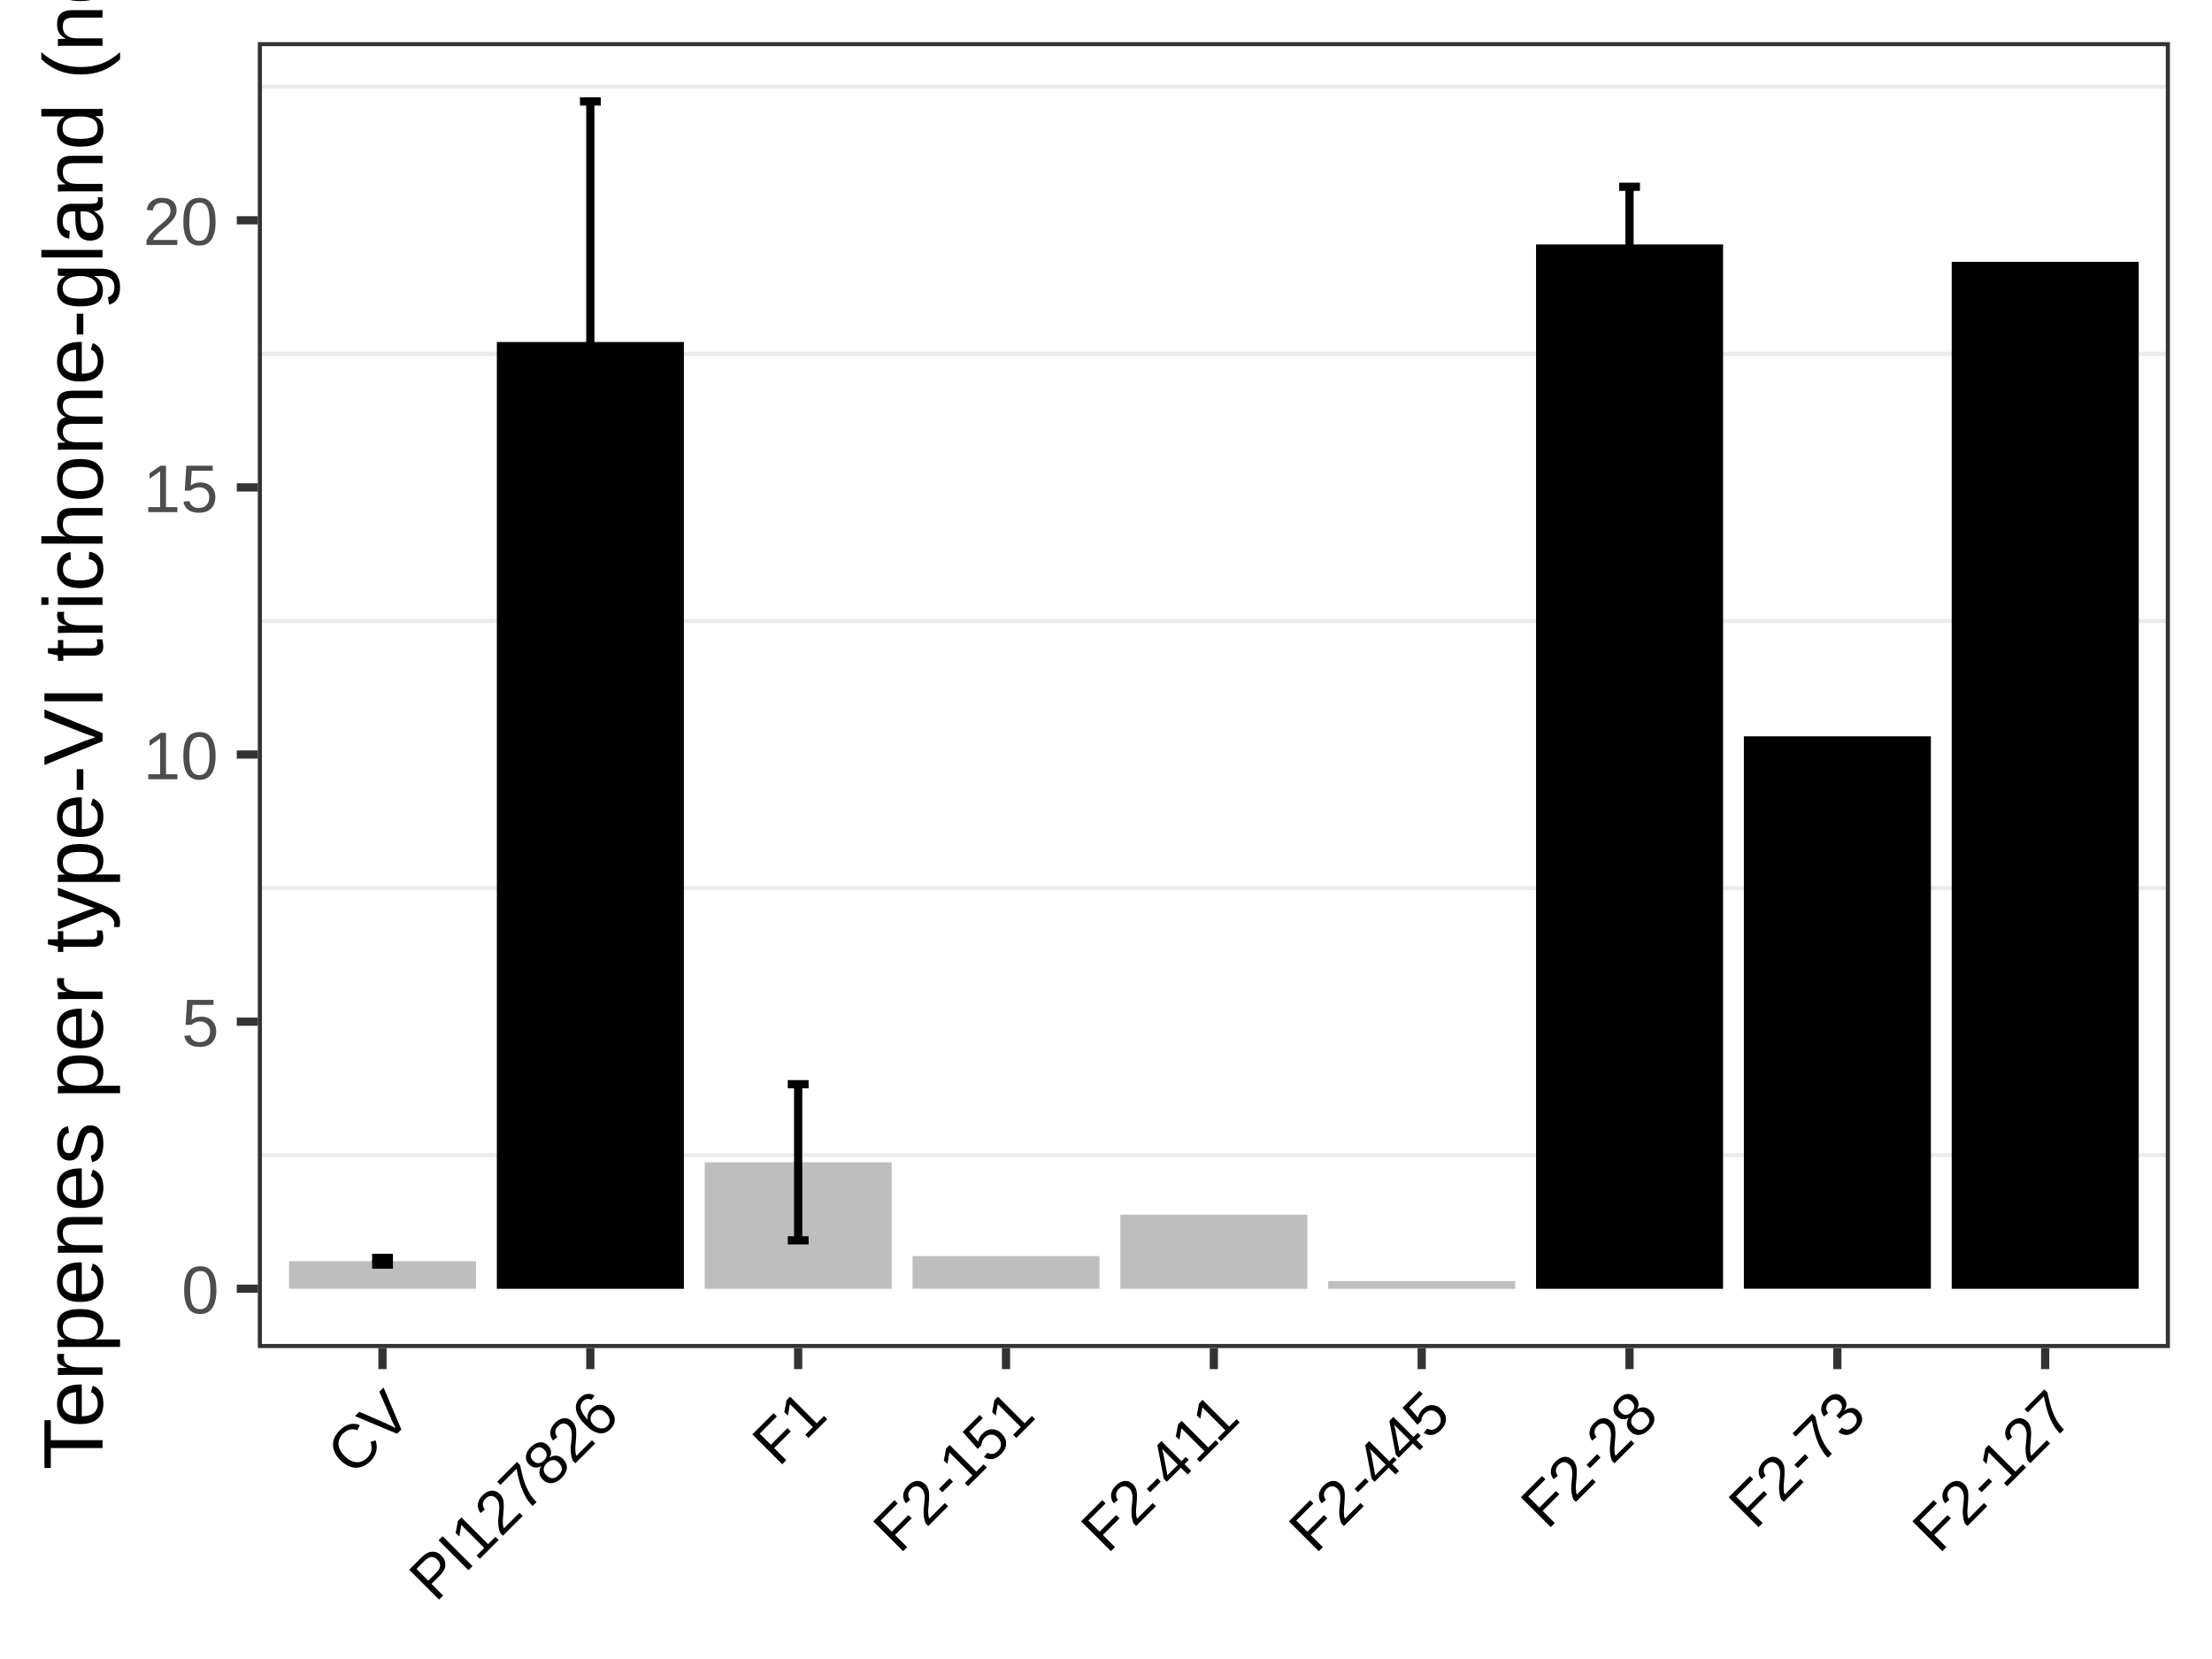
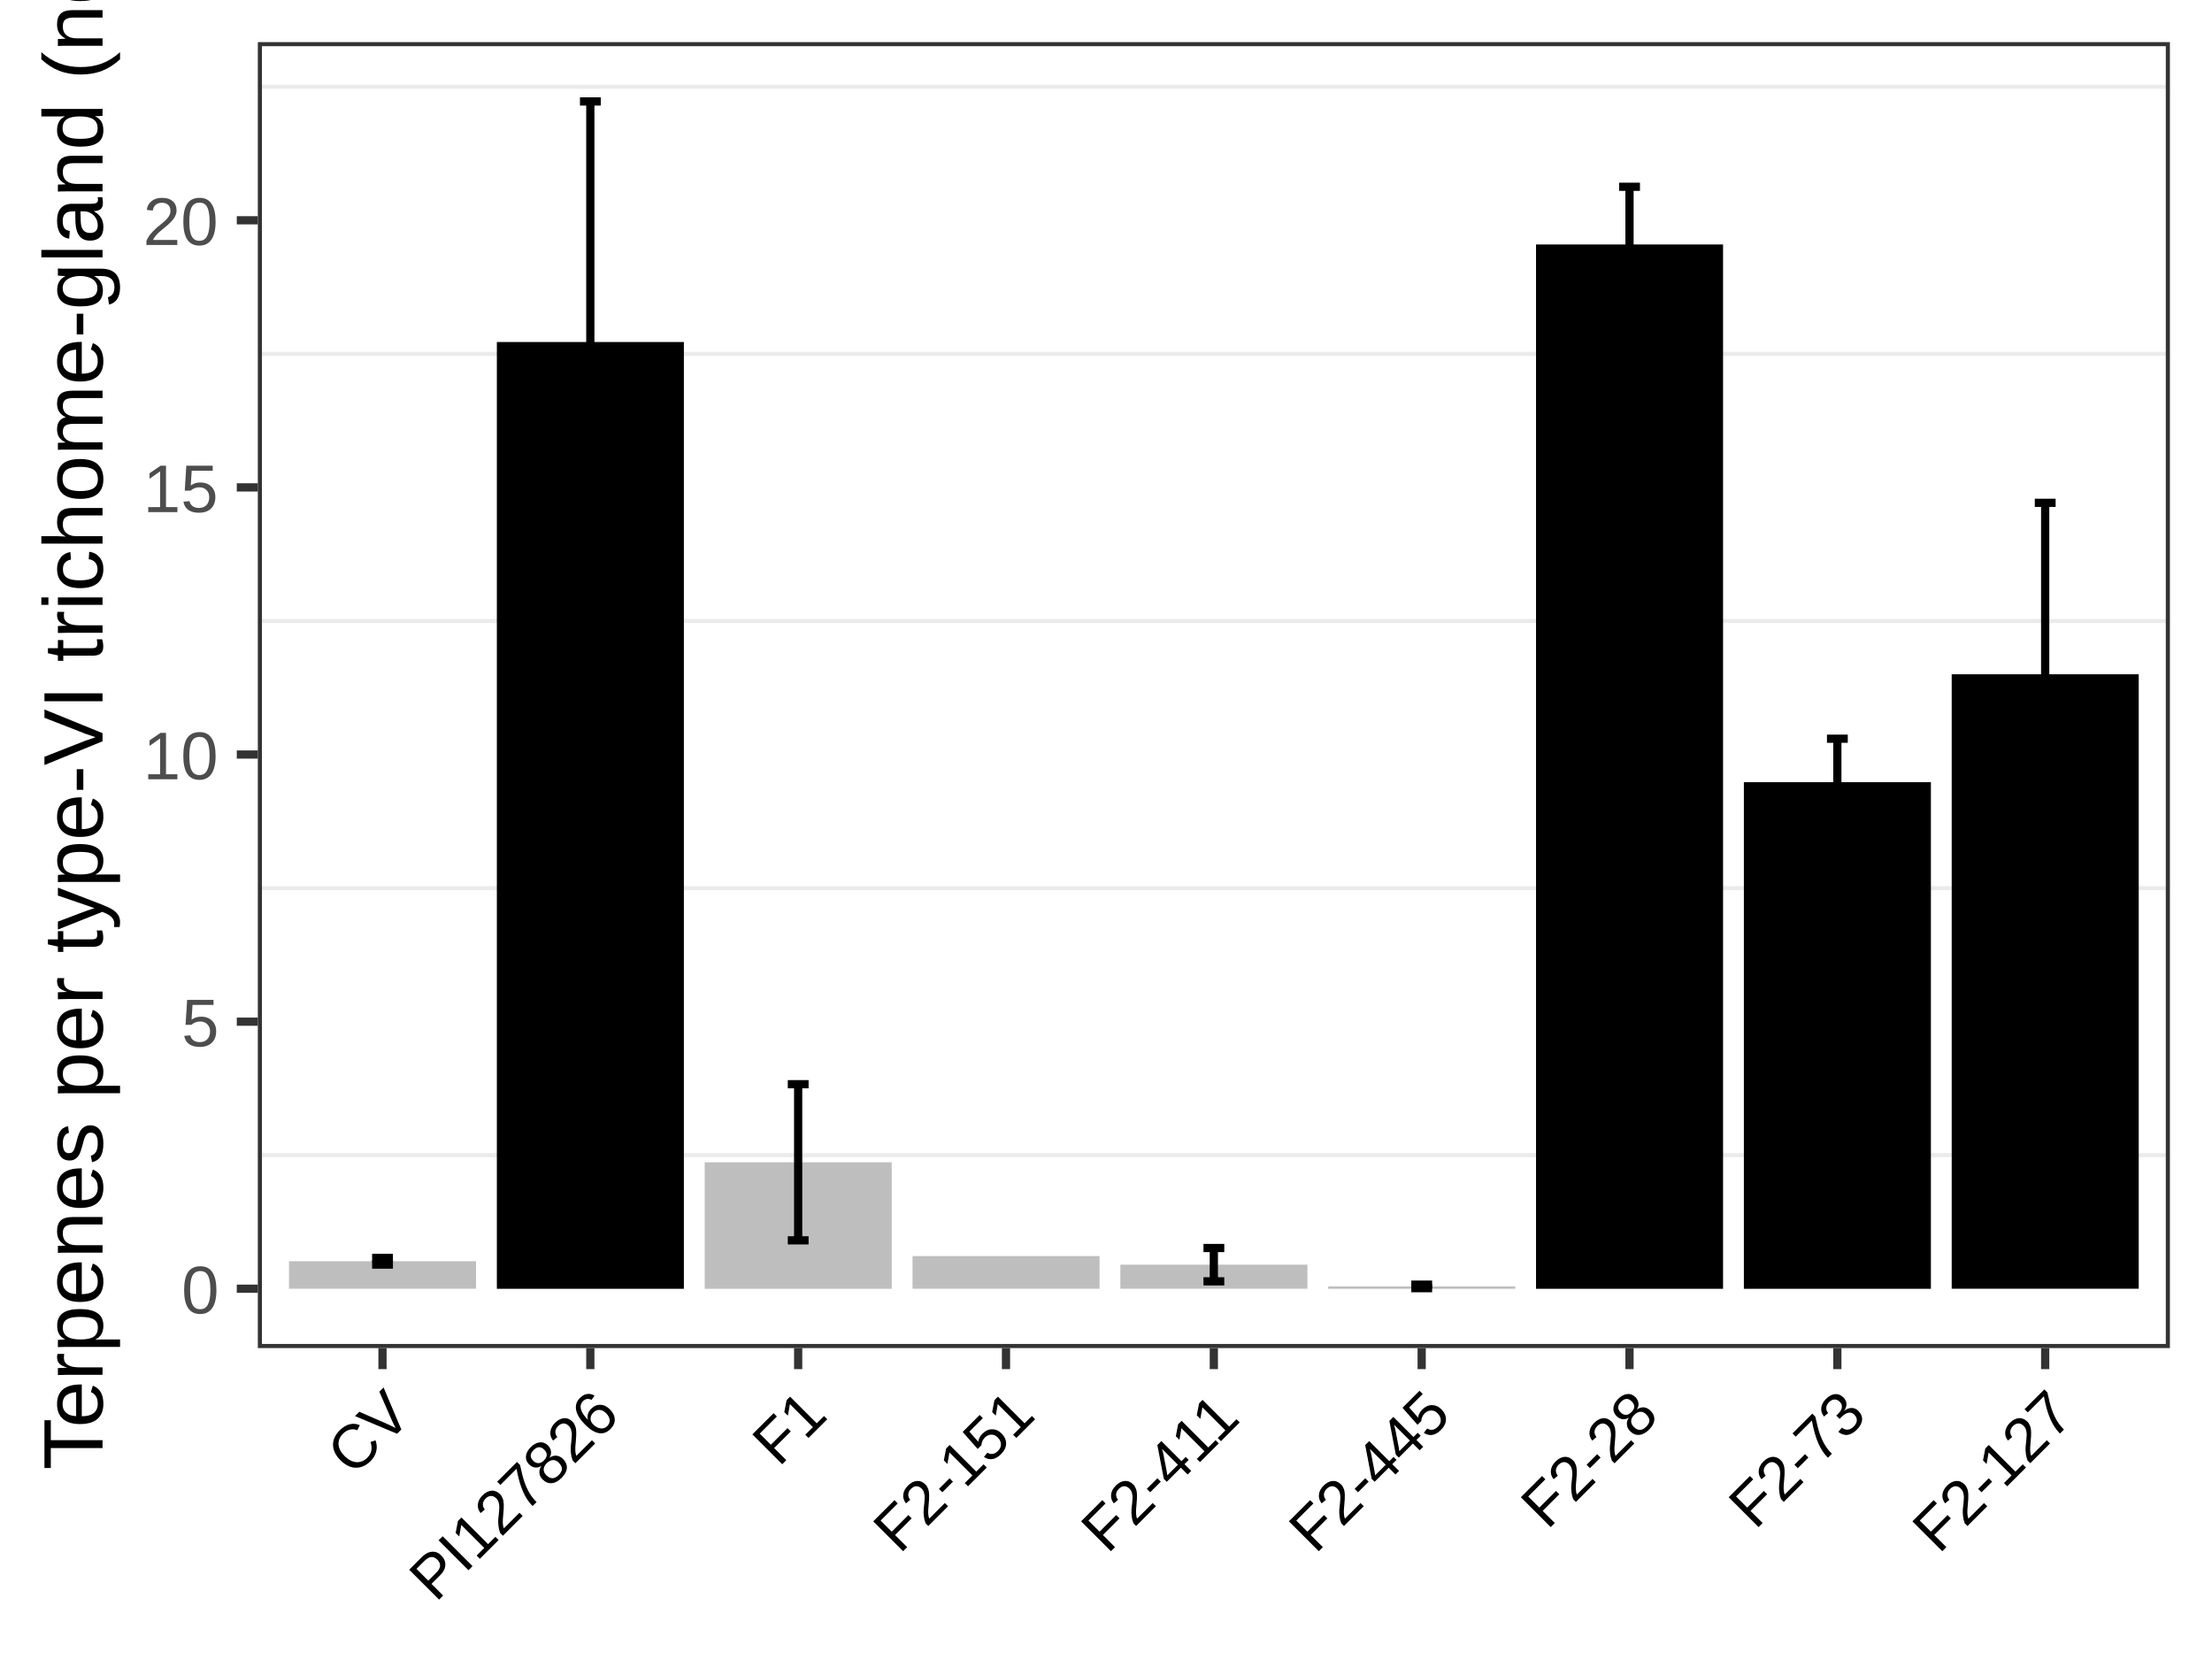
<svg xmlns="http://www.w3.org/2000/svg" viewBox="0 0 288.00 216.00">
  <defs>
    <style type="text/css">
    line, polyline, polygon, path, rect, circle {
      fill: none;
      stroke: #000000;
      stroke-linecap: round;
      stroke-linejoin: round;
      stroke-miterlimit: 10.00;
    }
  </style>
  </defs>
  <rect width="100%" height="100%" style="stroke: none; fill: #FFFFFF;" />
  <rect x="0.00" y="0.00" width="288.00" height="216.00" style="stroke-width: 1.07; stroke: #FFFFFF; fill: #FFFFFF;" />
  <defs>
    <clipPath id="cpMzMuNTd8MjgyLjUyfDE3NS41Mnw1LjQ4">
      <rect x="33.57" y="5.48" width="248.95" height="170.04" />
    </clipPath>
  </defs>
  <rect x="33.57" y="5.48" width="248.95" height="170.04" style="stroke-width: 1.07; stroke: none; fill: #FFFFFF;" clip-path="url(#cpMzMuNTd8MjgyLjUyfDE3NS41Mnw1LjQ4)" />
  <polyline points="33.57,150.40 282.52,150.40 " style="stroke-width: 0.53; stroke: #EBEBEB; stroke-linecap: butt;" clip-path="url(#cpMzMuNTd8MjgyLjUyfDE3NS41Mnw1LjQ4)" />
  <polyline points="33.57,115.63 282.52,115.63 " style="stroke-width: 0.53; stroke: #EBEBEB; stroke-linecap: butt;" clip-path="url(#cpMzMuNTd8MjgyLjUyfDE3NS41Mnw1LjQ4)" />
  <polyline points="33.57,80.85 282.52,80.85 " style="stroke-width: 0.53; stroke: #EBEBEB; stroke-linecap: butt;" clip-path="url(#cpMzMuNTd8MjgyLjUyfDE3NS41Mnw1LjQ4)" />
  <polyline points="33.57,46.07 282.52,46.07 " style="stroke-width: 0.53; stroke: #EBEBEB; stroke-linecap: butt;" clip-path="url(#cpMzMuNTd8MjgyLjUyfDE3NS41Mnw1LjQ4)" />
  <polyline points="33.57,11.29 282.52,11.29 " style="stroke-width: 0.53; stroke: #EBEBEB; stroke-linecap: butt;" clip-path="url(#cpMzMuNTd8MjgyLjUyfDE3NS41Mnw1LjQ4)" />
  <rect x="37.63" y="164.21" width="24.35" height="3.58" style="stroke-width: 1.07; stroke: none; stroke-linecap: butt; fill: #BEBEBE;" clip-path="url(#cpMzMuNTd8MjgyLjUyfDE3NS41Mnw1LjQ4)" />
  <rect x="64.69" y="44.53" width="24.35" height="123.27" style="stroke-width: 1.07; stroke: none; stroke-linecap: butt; fill: #000000;" clip-path="url(#cpMzMuNTd8MjgyLjUyfDE3NS41Mnw1LjQ4)" />
  <rect x="91.75" y="151.33" width="24.35" height="16.47" style="stroke-width: 1.07; stroke: none; stroke-linecap: butt; fill: #BEBEBE;" clip-path="url(#cpMzMuNTd8MjgyLjUyfDE3NS41Mnw1LjQ4)" />
  <rect x="118.81" y="163.54" width="24.35" height="4.25" style="stroke-width: 1.07; stroke: none; stroke-linecap: butt; fill: #BEBEBE;" clip-path="url(#cpMzMuNTd8MjgyLjUyfDE3NS41Mnw1LjQ4)" />
-   <rect x="145.87" y="158.15" width="24.35" height="9.65" style="stroke-width: 1.07; stroke: none; stroke-linecap: butt; fill: #BEBEBE;" clip-path="url(#cpMzMuNTd8MjgyLjUyfDE3NS41Mnw1LjQ4)" />
-   <rect x="172.93" y="166.81" width="24.35" height="0.99" style="stroke-width: 1.07; stroke: none; stroke-linecap: butt; fill: #BEBEBE;" clip-path="url(#cpMzMuNTd8MjgyLjUyfDE3NS41Mnw1LjQ4)" />
+   <rect x="145.87" y="164.66" width="24.35" height="3.13" style="stroke-width: 1.07; stroke: none; stroke-linecap: butt; fill: #BEBEBE;" clip-path="url(#cpMzMuNTd8MjgyLjUyfDE3NS41Mnw1LjQ4)" />
+   <rect x="172.93" y="167.49" width="24.35" height="0.31" style="stroke-width: 1.07; stroke: none; stroke-linecap: butt; fill: #BEBEBE;" clip-path="url(#cpMzMuNTd8MjgyLjUyfDE3NS41Mnw1LjQ4)" />
  <rect x="199.99" y="31.83" width="24.35" height="135.97" style="stroke-width: 1.07; stroke: none; stroke-linecap: butt; fill: #000000;" clip-path="url(#cpMzMuNTd8MjgyLjUyfDE3NS41Mnw1LjQ4)" />
-   <rect x="227.05" y="95.87" width="24.35" height="71.92" style="stroke-width: 1.07; stroke: none; stroke-linecap: butt; fill: #000000;" clip-path="url(#cpMzMuNTd8MjgyLjUyfDE3NS41Mnw1LjQ4)" />
-   <rect x="254.11" y="34.09" width="24.35" height="133.71" style="stroke-width: 1.07; stroke: none; stroke-linecap: butt; fill: #000000;" clip-path="url(#cpMzMuNTd8MjgyLjUyfDE3NS41Mnw1LjQ4)" />
+   <rect x="227.05" y="101.84" width="24.35" height="65.96" style="stroke-width: 1.07; stroke: none; stroke-linecap: butt; fill: #000000;" clip-path="url(#cpMzMuNTd8MjgyLjUyfDE3NS41Mnw1LjQ4)" />
+   <rect x="254.11" y="87.79" width="24.35" height="80.00" style="stroke-width: 1.07; stroke: none; stroke-linecap: butt; fill: #000000;" clip-path="url(#cpMzMuNTd8MjgyLjUyfDE3NS41Mnw1LjQ4)" />
  <polyline points="48.45,163.77 51.16,163.77 " style="stroke-width: 1.07; stroke-linecap: butt;" clip-path="url(#cpMzMuNTd8MjgyLjUyfDE3NS41Mnw1LjQ4)" />
  <polyline points="49.80,163.77 49.80,164.65 " style="stroke-width: 1.07; stroke-linecap: butt;" clip-path="url(#cpMzMuNTd8MjgyLjUyfDE3NS41Mnw1LjQ4)" />
  <polyline points="48.45,164.65 51.16,164.65 " style="stroke-width: 1.07; stroke-linecap: butt;" clip-path="url(#cpMzMuNTd8MjgyLjUyfDE3NS41Mnw1LjQ4)" />
  <polyline points="75.51,13.21 78.22,13.21 " style="stroke-width: 1.07; stroke-linecap: butt;" clip-path="url(#cpMzMuNTd8MjgyLjUyfDE3NS41Mnw1LjQ4)" />
  <polyline points="76.86,13.21 76.86,75.84 " style="stroke-width: 1.07; stroke-linecap: butt;" clip-path="url(#cpMzMuNTd8MjgyLjUyfDE3NS41Mnw1LjQ4)" />
  <polyline points="75.51,75.84 78.22,75.84 " style="stroke-width: 1.07; stroke-linecap: butt;" clip-path="url(#cpMzMuNTd8MjgyLjUyfDE3NS41Mnw1LjQ4)" />
  <polyline points="102.57,141.16 105.28,141.16 " style="stroke-width: 1.07; stroke-linecap: butt;" clip-path="url(#cpMzMuNTd8MjgyLjUyfDE3NS41Mnw1LjQ4)" />
  <polyline points="103.92,141.16 103.92,161.49 " style="stroke-width: 1.07; stroke-linecap: butt;" clip-path="url(#cpMzMuNTd8MjgyLjUyfDE3NS41Mnw1LjQ4)" />
  <polyline points="102.57,161.49 105.28,161.49 " style="stroke-width: 1.07; stroke-linecap: butt;" clip-path="url(#cpMzMuNTd8MjgyLjUyfDE3NS41Mnw1LjQ4)" />
+   <polyline points="156.69,162.49 159.40,162.49 " style="stroke-width: 1.07; stroke-linecap: butt;" clip-path="url(#cpMzMuNTd8MjgyLjUyfDE3NS41Mnw1LjQ4)" />
+   <polyline points="158.04,162.49 158.04,166.83 " style="stroke-width: 1.07; stroke-linecap: butt;" clip-path="url(#cpMzMuNTd8MjgyLjUyfDE3NS41Mnw1LjQ4)" />
+   <polyline points="156.69,166.83 159.40,166.83 " style="stroke-width: 1.07; stroke-linecap: butt;" clip-path="url(#cpMzMuNTd8MjgyLjUyfDE3NS41Mnw1LjQ4)" />
+   <polyline points="183.75,167.26 186.46,167.26 " style="stroke-width: 1.07; stroke-linecap: butt;" clip-path="url(#cpMzMuNTd8MjgyLjUyfDE3NS41Mnw1LjQ4)" />
+   <polyline points="185.10,167.26 185.10,167.72 " style="stroke-width: 1.07; stroke-linecap: butt;" clip-path="url(#cpMzMuNTd8MjgyLjUyfDE3NS41Mnw1LjQ4)" />
+   <polyline points="183.75,167.72 186.46,167.72 " style="stroke-width: 1.07; stroke-linecap: butt;" clip-path="url(#cpMzMuNTd8MjgyLjUyfDE3NS41Mnw1LjQ4)" />
  <polyline points="210.81,24.32 213.52,24.32 " style="stroke-width: 1.07; stroke-linecap: butt;" clip-path="url(#cpMzMuNTd8MjgyLjUyfDE3NS41Mnw1LjQ4)" />
  <polyline points="212.16,24.32 212.16,39.33 " style="stroke-width: 1.07; stroke-linecap: butt;" clip-path="url(#cpMzMuNTd8MjgyLjUyfDE3NS41Mnw1LjQ4)" />
  <polyline points="210.81,39.33 213.52,39.33 " style="stroke-width: 1.07; stroke-linecap: butt;" clip-path="url(#cpMzMuNTd8MjgyLjUyfDE3NS41Mnw1LjQ4)" />
+   <polyline points="237.87,96.18 240.58,96.18 " style="stroke-width: 1.07; stroke-linecap: butt;" clip-path="url(#cpMzMuNTd8MjgyLjUyfDE3NS41Mnw1LjQ4)" />
+   <polyline points="239.22,96.18 239.22,107.50 " style="stroke-width: 1.07; stroke-linecap: butt;" clip-path="url(#cpMzMuNTd8MjgyLjUyfDE3NS41Mnw1LjQ4)" />
+   <polyline points="237.87,107.50 240.58,107.50 " style="stroke-width: 1.07; stroke-linecap: butt;" clip-path="url(#cpMzMuNTd8MjgyLjUyfDE3NS41Mnw1LjQ4)" />
+   <polyline points="264.93,65.47 267.64,65.47 " style="stroke-width: 1.07; stroke-linecap: butt;" clip-path="url(#cpMzMuNTd8MjgyLjUyfDE3NS41Mnw1LjQ4)" />
+   <polyline points="266.28,65.47 266.28,110.11 " style="stroke-width: 1.07; stroke-linecap: butt;" clip-path="url(#cpMzMuNTd8MjgyLjUyfDE3NS41Mnw1LjQ4)" />
+   <polyline points="264.93,110.11 267.64,110.11 " style="stroke-width: 1.07; stroke-linecap: butt;" clip-path="url(#cpMzMuNTd8MjgyLjUyfDE3NS41Mnw1LjQ4)" />
  <rect x="33.57" y="5.48" width="248.95" height="170.04" style="stroke-width: 1.07; stroke: #333333;" clip-path="url(#cpMzMuNTd8MjgyLjUyfDE3NS41Mnw1LjQ4)" />
  <defs>
    <clipPath id="cpMC4wMHwyODguMDB8MjE2LjAwfDAuMDA=">
      <rect x="0.00" y="0.00" width="288.00" height="216.00" />
    </clipPath>
  </defs>
  <g clip-path="url(#cpMC4wMHwyODguMDB8MjE2LjAwfDAuMDA=)">
    <text x="23.63" y="171.01" style="font-size: 8.80px; fill: #4D4D4D; font-family: Arial;" textLength="5.01px" lengthAdjust="spacingAndGlyphs">0</text>
  </g>
  <g clip-path="url(#cpMC4wMHwyODguMDB8MjE2LjAwfDAuMDA=)">
    <text x="23.63" y="136.23" style="font-size: 8.80px; fill: #4D4D4D; font-family: Arial;" textLength="5.01px" lengthAdjust="spacingAndGlyphs">5</text>
  </g>
  <g clip-path="url(#cpMC4wMHwyODguMDB8MjE2LjAwfDAuMDA=)">
    <text x="18.63" y="101.46" style="font-size: 8.80px; fill: #4D4D4D; font-family: Arial;" textLength="10.01px" lengthAdjust="spacingAndGlyphs">10</text>
  </g>
  <g clip-path="url(#cpMC4wMHwyODguMDB8MjE2LjAwfDAuMDA=)">
    <text x="18.63" y="66.68" style="font-size: 8.80px; fill: #4D4D4D; font-family: Arial;" textLength="10.01px" lengthAdjust="spacingAndGlyphs">15</text>
  </g>
  <g clip-path="url(#cpMC4wMHwyODguMDB8MjE2LjAwfDAuMDA=)">
    <text x="18.63" y="31.90" style="font-size: 8.80px; fill: #4D4D4D; font-family: Arial;" textLength="10.01px" lengthAdjust="spacingAndGlyphs">20</text>
  </g>
  <polyline points="30.83,167.79 33.57,167.79 " style="stroke-width: 1.07; stroke: #333333; stroke-linecap: butt;" clip-path="url(#cpMC4wMHwyODguMDB8MjE2LjAwfDAuMDA=)" />
  <polyline points="30.83,133.02 33.57,133.02 " style="stroke-width: 1.07; stroke: #333333; stroke-linecap: butt;" clip-path="url(#cpMC4wMHwyODguMDB8MjE2LjAwfDAuMDA=)" />
  <polyline points="30.83,98.24 33.57,98.24 " style="stroke-width: 1.07; stroke: #333333; stroke-linecap: butt;" clip-path="url(#cpMC4wMHwyODguMDB8MjE2LjAwfDAuMDA=)" />
  <polyline points="30.83,63.46 33.57,63.46 " style="stroke-width: 1.07; stroke: #333333; stroke-linecap: butt;" clip-path="url(#cpMC4wMHwyODguMDB8MjE2LjAwfDAuMDA=)" />
  <polyline points="30.83,28.68 33.57,28.68 " style="stroke-width: 1.07; stroke: #333333; stroke-linecap: butt;" clip-path="url(#cpMC4wMHwyODguMDB8MjE2LjAwfDAuMDA=)" />
  <polyline points="49.80,178.26 49.80,175.52 " style="stroke-width: 1.07; stroke: #333333; stroke-linecap: butt;" clip-path="url(#cpMC4wMHwyODguMDB8MjE2LjAwfDAuMDA=)" />
  <polyline points="76.86,178.26 76.86,175.52 " style="stroke-width: 1.07; stroke: #333333; stroke-linecap: butt;" clip-path="url(#cpMC4wMHwyODguMDB8MjE2LjAwfDAuMDA=)" />
  <polyline points="103.92,178.26 103.92,175.52 " style="stroke-width: 1.07; stroke: #333333; stroke-linecap: butt;" clip-path="url(#cpMC4wMHwyODguMDB8MjE2LjAwfDAuMDA=)" />
  <polyline points="130.98,178.26 130.98,175.52 " style="stroke-width: 1.07; stroke: #333333; stroke-linecap: butt;" clip-path="url(#cpMC4wMHwyODguMDB8MjE2LjAwfDAuMDA=)" />
  <polyline points="158.04,178.26 158.04,175.52 " style="stroke-width: 1.07; stroke: #333333; stroke-linecap: butt;" clip-path="url(#cpMC4wMHwyODguMDB8MjE2LjAwfDAuMDA=)" />
  <polyline points="185.10,178.26 185.10,175.52 " style="stroke-width: 1.07; stroke: #333333; stroke-linecap: butt;" clip-path="url(#cpMC4wMHwyODguMDB8MjE2LjAwfDAuMDA=)" />
  <polyline points="212.16,178.26 212.16,175.52 " style="stroke-width: 1.07; stroke: #333333; stroke-linecap: butt;" clip-path="url(#cpMC4wMHwyODguMDB8MjE2LjAwfDAuMDA=)" />
  <polyline points="239.22,178.26 239.22,175.52 " style="stroke-width: 1.07; stroke: #333333; stroke-linecap: butt;" clip-path="url(#cpMC4wMHwyODguMDB8MjE2LjAwfDAuMDA=)" />
  <polyline points="266.28,178.26 266.28,175.52 " style="stroke-width: 1.07; stroke: #333333; stroke-linecap: butt;" clip-path="url(#cpMC4wMHwyODguMDB8MjE2LjAwfDAuMDA=)" />
  <g clip-path="url(#cpMC4wMHwyODguMDB8MjE2LjAwfDAuMDA=)">
    <text transform="translate(46.00,192.37) rotate(-45)" style="font-size: 8.00px; font-family: Arial;" textLength="11.11px" lengthAdjust="spacingAndGlyphs">CV</text>
  </g>
  <g clip-path="url(#cpMC4wMHwyODguMDB8MjE2LjAwfDAuMDA=)">
    <text transform="translate(56.70,208.73) rotate(-45)" style="font-size: 8.00px; font-family: Arial;" textLength="34.25px" lengthAdjust="spacingAndGlyphs">PI127826</text>
  </g>
  <g clip-path="url(#cpMC4wMHwyODguMDB8MjE2LjAwfDAuMDA=)">
    <text transform="translate(101.38,191.11) rotate(-45)" style="font-size: 8.00px; font-family: Arial;" textLength="9.34px" lengthAdjust="spacingAndGlyphs">F1</text>
  </g>
  <g clip-path="url(#cpMC4wMHwyODguMDB8MjE2LjAwfDAuMDA=)">
    <text transform="translate(117.12,202.43) rotate(-45)" style="font-size: 8.00px; font-family: Arial;" textLength="25.35px" lengthAdjust="spacingAndGlyphs">F2-151</text>
  </g>
  <g clip-path="url(#cpMC4wMHwyODguMDB8MjE2LjAwfDAuMDA=)">
    <text transform="translate(144.18,202.43) rotate(-45)" style="font-size: 8.00px; font-family: Arial;" textLength="25.35px" lengthAdjust="spacingAndGlyphs">F2-411</text>
  </g>
  <g clip-path="url(#cpMC4wMHwyODguMDB8MjE2LjAwfDAuMDA=)">
    <text transform="translate(171.24,202.43) rotate(-45)" style="font-size: 8.00px; font-family: Arial;" textLength="25.35px" lengthAdjust="spacingAndGlyphs">F2-445</text>
  </g>
  <g clip-path="url(#cpMC4wMHwyODguMDB8MjE2LjAwfDAuMDA=)">
    <text transform="translate(201.44,199.29) rotate(-45)" style="font-size: 8.00px; font-family: Arial;" textLength="20.90px" lengthAdjust="spacingAndGlyphs">F2-28</text>
  </g>
  <g clip-path="url(#cpMC4wMHwyODguMDB8MjE2LjAwfDAuMDA=)">
    <text transform="translate(228.50,199.29) rotate(-45)" style="font-size: 8.00px; font-family: Arial;" textLength="20.90px" lengthAdjust="spacingAndGlyphs">F2-73</text>
  </g>
  <g clip-path="url(#cpMC4wMHwyODguMDB8MjE2LjAwfDAuMDA=)">
    <text transform="translate(252.42,202.43) rotate(-45)" style="font-size: 8.00px; font-family: Arial;" textLength="25.35px" lengthAdjust="spacingAndGlyphs">F2-127</text>
  </g>
  <g clip-path="url(#cpMC4wMHwyODguMDB8MjE2LjAwfDAuMDA=)">
    <text transform="translate(13.35,191.38) rotate(-90)" style="font-size: 11.00px; font-family: Arial;" textLength="201.76px" lengthAdjust="spacingAndGlyphs">Terpenes per type-VI trichome-gland (ng)</text>
  </g>
</svg>
